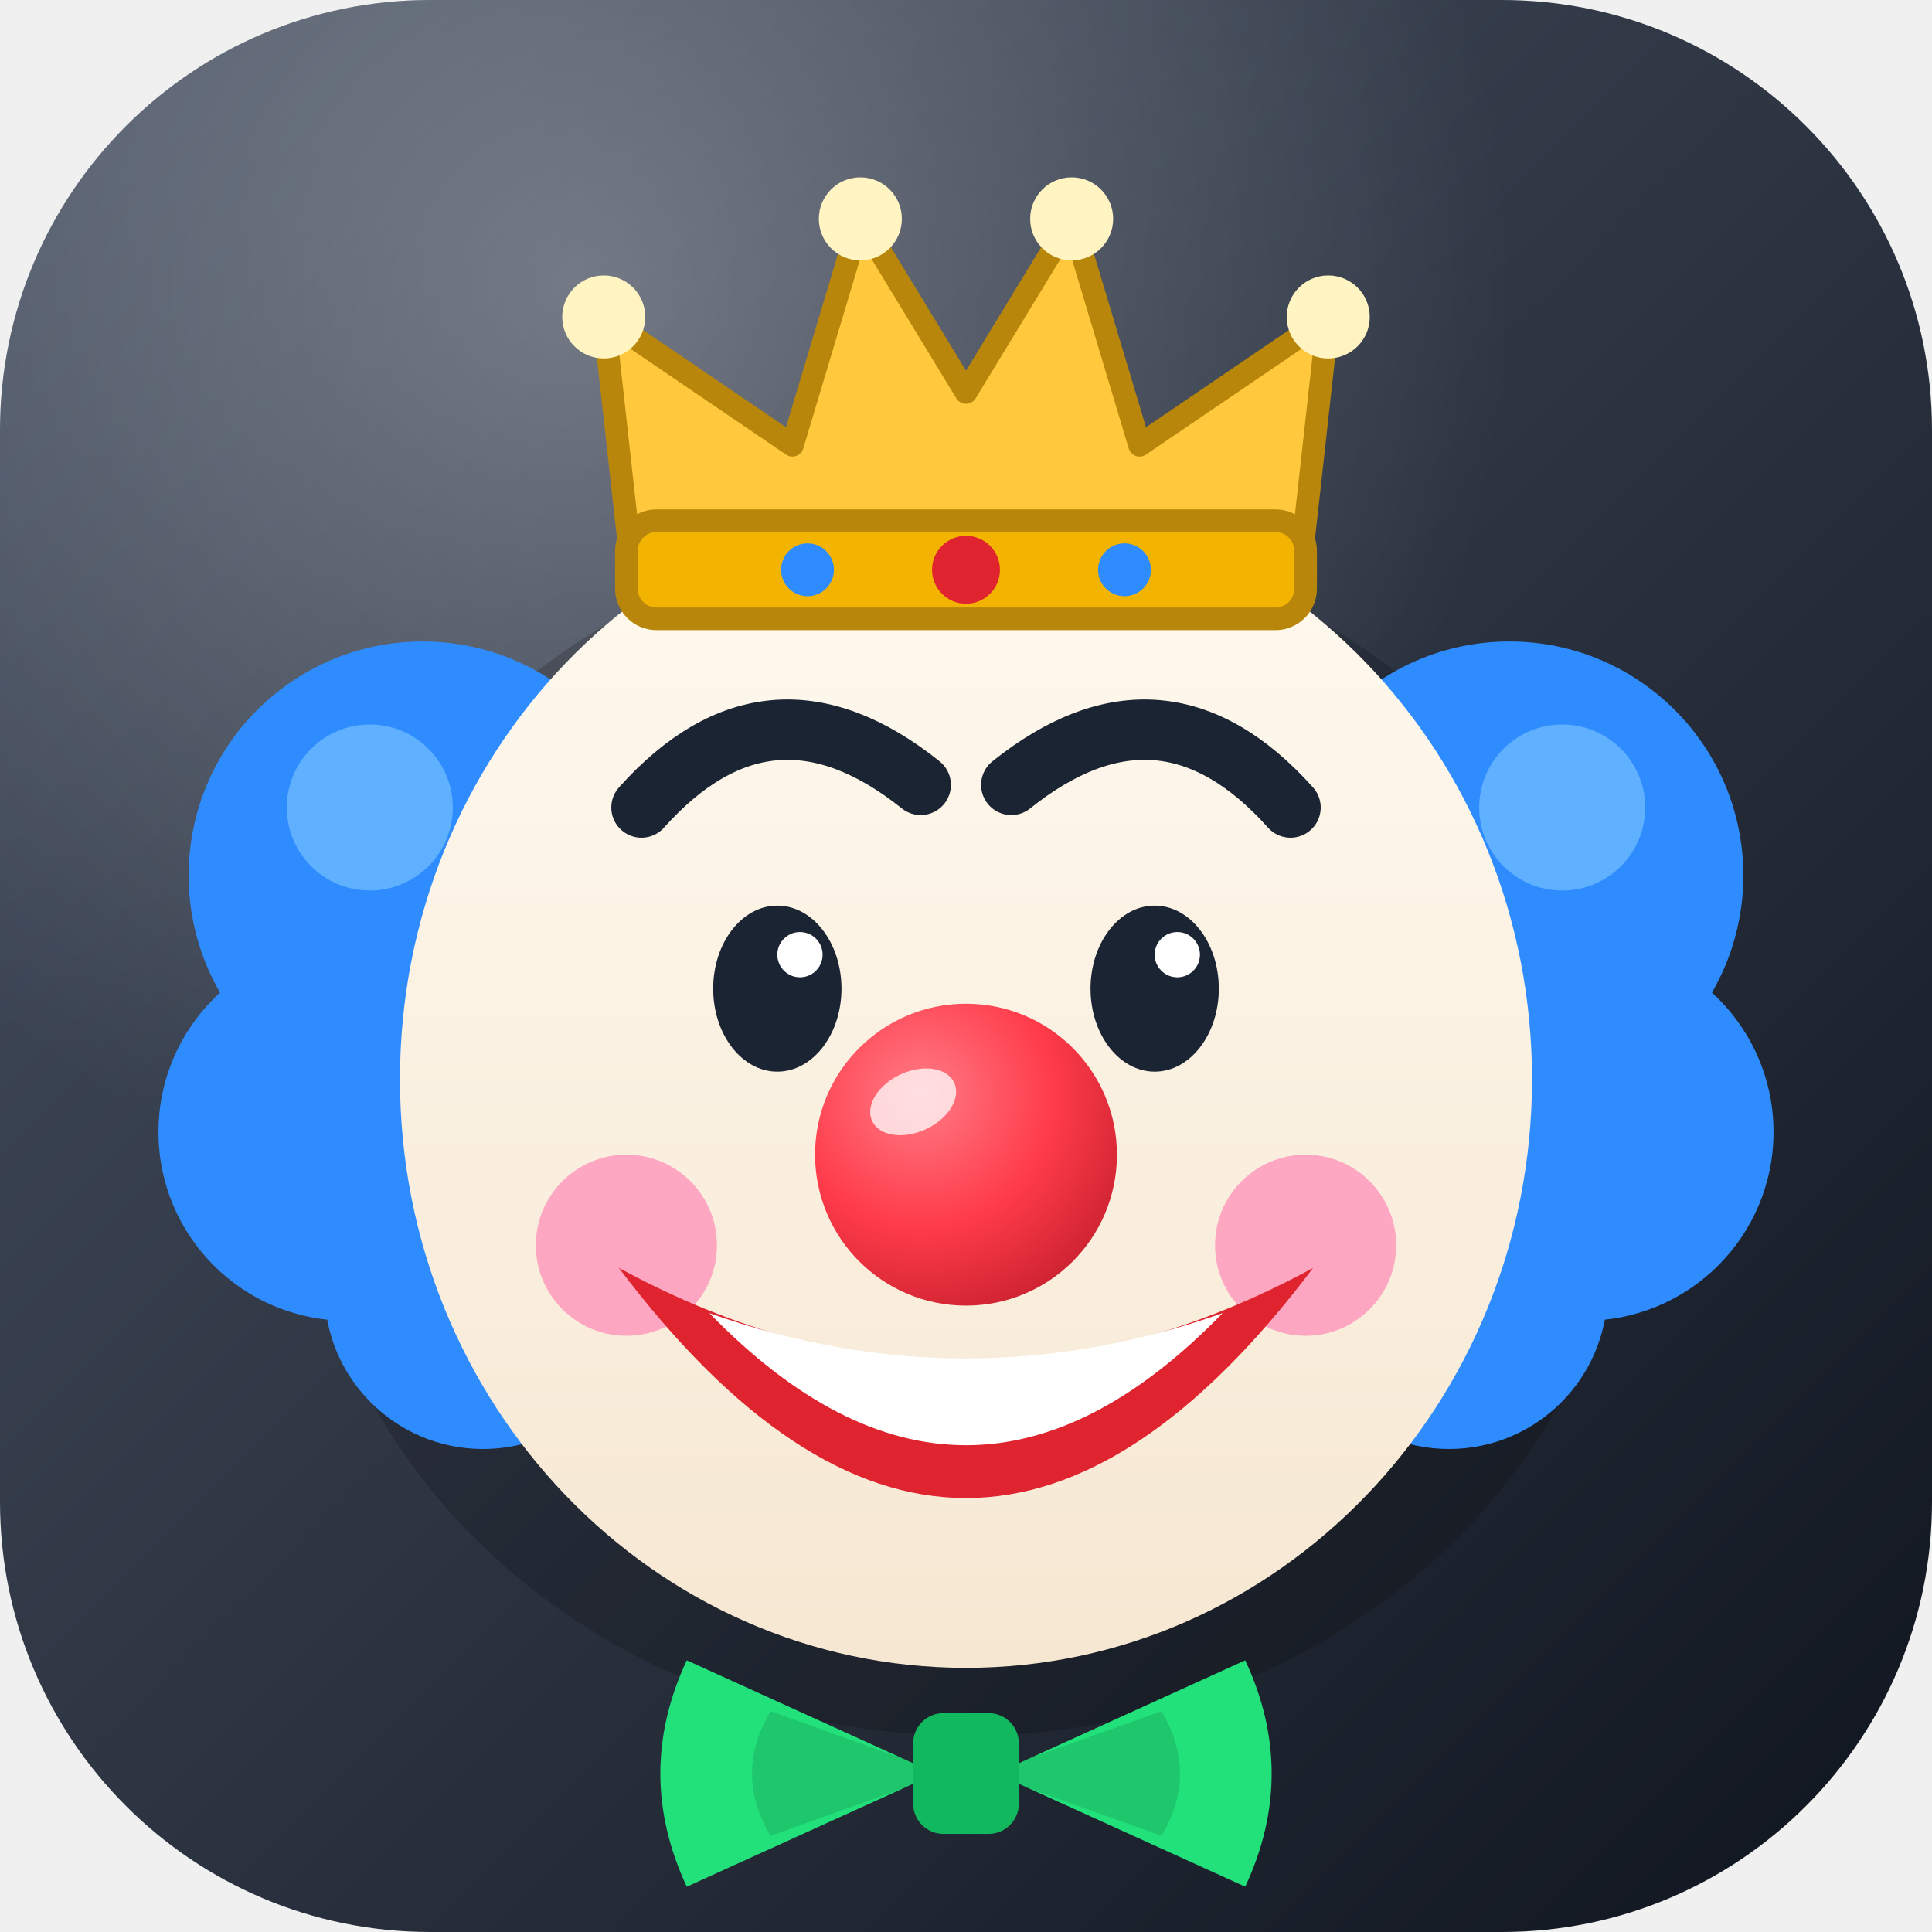
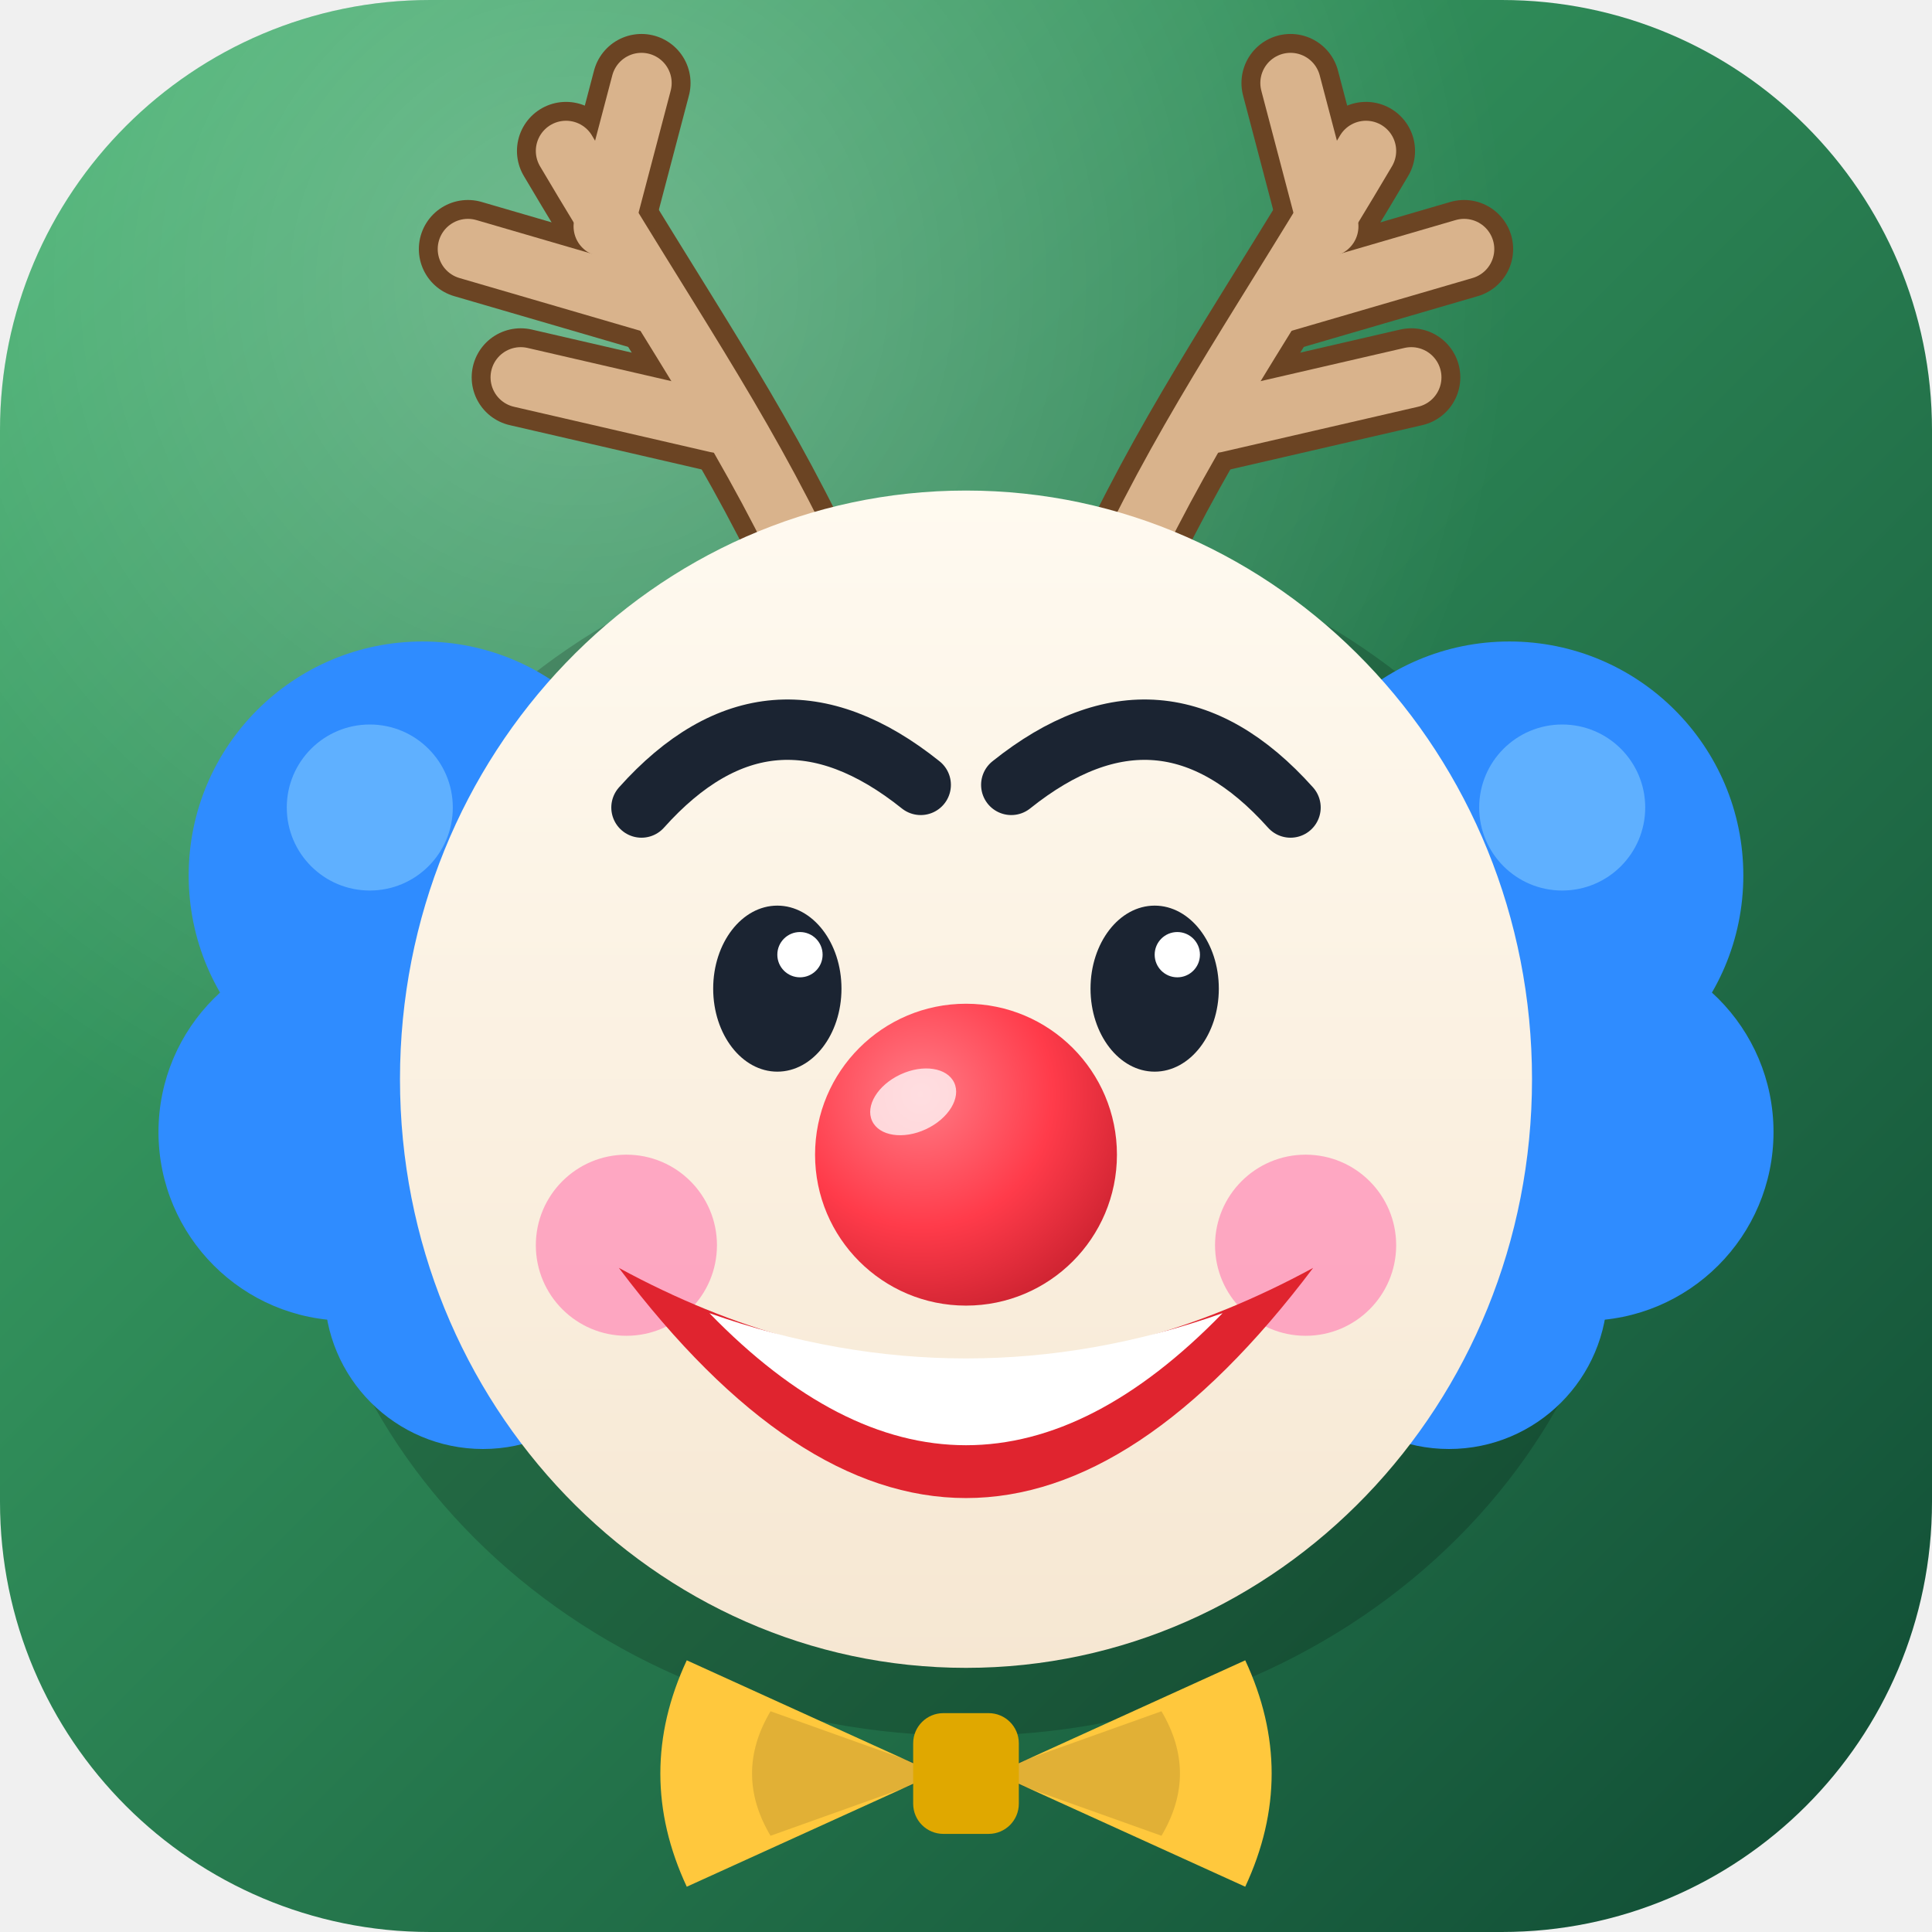
<svg xmlns="http://www.w3.org/2000/svg" viewBox="0 0 512 512">
  <defs>
    <linearGradient id="bg" x1="0" y1="0" x2="1" y2="1">
-       <stop offset="0" stop-color="#4b5567" />
-       <stop offset="1" stop-color="#0f141d" />
+       <stop offset="0" stop-color="#43b36f" />
+       <stop offset="1" stop-color="#0f4a33" />
    </linearGradient>
    <radialGradient id="glow" cx=".3" cy=".15" r=".8">
      <stop offset="0" stop-color="#fff" stop-opacity=".28" />
      <stop offset=".6" stop-color="#fff" stop-opacity="0" />
    </radialGradient>
    <radialGradient id="nose" cx=".35" cy=".3" r=".8">
      <stop offset="0" stop-color="#ff7b86" />
      <stop offset=".55" stop-color="#ff3b4a" />
      <stop offset="1" stop-color="#c8202e" />
    </radialGradient>
    <linearGradient id="face" x1="0" y1="0" x2="0" y2="1">
      <stop offset="0" stop-color="#fffaf0" />
      <stop offset="1" stop-color="#f6e7d2" />
    </linearGradient>
  </defs>
  <rect width="512" height="512" rx="114" fill="url(#bg)" />
  <rect width="512" height="512" rx="114" fill="url(#glow)" />
  <ellipse cx="256" cy="300" rx="176" ry="160" fill="#000" opacity=".18" />
  <g fill="#2f8cff">
    <circle cx="112" cy="232" r="62" />
    <circle cx="92" cy="300" r="50" />
    <circle cx="128" cy="342" r="42" />
    <circle cx="400" cy="232" r="62" />
    <circle cx="420" cy="300" r="50" />
    <circle cx="384" cy="342" r="42" />
  </g>
  <g fill="#5fb0ff">
    <circle cx="98" cy="214" r="22" />
    <circle cx="414" cy="214" r="22" />
  </g>
+   <g fill="none" stroke-linecap="round" stroke-linejoin="round">
+     <g stroke="#6b4423" stroke-width="26">
+       <path d="M214 150 C196 112 176 84 150 40" />
+       <path d="M190 112 L138 100" />
+       <path d="M172 80 L124 66" />
+       <path d="M160 60 L170 22" />
+       <path d="M298 150 C316 112 336 84 362 40" />
+       <path d="M322 112 L374 100" />
+       <path d="M340 80 L388 66" />
+       <path d="M352 60 L342 22" />
+     </g>
+     <g stroke="#d9b38c" stroke-width="16">
+       <path d="M214 150 C196 112 176 84 150 40" />
+       <path d="M190 112 L138 100" />
+       <path d="M172 80 L124 66" />
+       <path d="M160 60 L170 22" />
+       <path d="M298 150 C316 112 336 84 362 40" />
+       <path d="M322 112 L374 100" />
+       <path d="M340 80 L388 66" />
+       <path d="M352 60 L342 22" />
+     </g>
+   </g>
  <ellipse cx="256" cy="286" rx="150" ry="156" fill="url(#face)" />
  <circle cx="166" cy="330" r="24" fill="#ff8fb8" opacity=".75" />
  <circle cx="346" cy="330" r="24" fill="#ff8fb8" opacity=".75" />
  <path d="M170 214 q34 -38 74 -6" fill="none" stroke="#1b2432" stroke-width="16" stroke-linecap="round" />
  <path d="M342 214 q-34 -38 -74 -6" fill="none" stroke="#1b2432" stroke-width="16" stroke-linecap="round" />
  <ellipse cx="206" cy="262" rx="17" ry="22" fill="#1b2432" />
  <ellipse cx="306" cy="262" rx="17" ry="22" fill="#1b2432" />
  <circle cx="212" cy="253" r="6" fill="#fff" />
  <circle cx="312" cy="253" r="6" fill="#fff" />
  <path d="M164 336 Q256 458 348 336 Q256 386 164 336 Z" fill="#e0242f" />
  <path d="M188 348 Q256 418 324 348 Q256 372 188 348 Z" fill="#fff" />
  <circle cx="256" cy="306" r="40" fill="url(#nose)" />
  <ellipse cx="242" cy="292" rx="12" ry="8" fill="#fff" opacity=".75" transform="rotate(-25 242 292)" />
-   <g stroke="#b8860b" stroke-width="6" stroke-linejoin="round">
-     <path d="M168 156 L160 84 L210 118 L228 58 L256 104 L284 58 L302 118 L352 84 L344 156 Z" fill="#ffc83d" />
-     <rect x="166" y="138" width="180" height="26" rx="8" fill="#f2b400" />
-   </g>
-   <circle cx="160" cy="84" r="11" fill="#fff4c2" />
-   <circle cx="228" cy="58" r="11" fill="#fff4c2" />
-   <circle cx="284" cy="58" r="11" fill="#fff4c2" />
-   <circle cx="352" cy="84" r="11" fill="#fff4c2" />
-   <circle cx="256" cy="151" r="9" fill="#e0242f" />
-   <circle cx="214" cy="151" r="7" fill="#2f8cff" />
-   <circle cx="298" cy="151" r="7" fill="#2f8cff" />
  <g transform="translate(256 470)">
-     <path d="M-8 0 L-74 -30 Q-88 0 -74 30 Z" fill="#22e07a" />
-     <path d="M8 0 L74 -30 Q88 0 74 30 Z" fill="#22e07a" />
+     <path d="M-8 0 L-74 -30 Q-88 0 -74 30 Z" fill="#ffc83d" />
+     <path d="M8 0 L74 -30 Q88 0 74 30 Z" fill="#ffc83d" />
    <path d="M-8 0 L-74 -30 Q-88 0 -74 30 Z" fill="#000" opacity=".12" transform="scale(.7 .55)" />
    <path d="M8 0 L74 -30 Q88 0 74 30 Z" fill="#000" opacity=".12" transform="scale(.7 .55)" />
-     <rect x="-14" y="-16" width="28" height="32" rx="8" fill="#12b85e" />
+     <rect x="-14" y="-16" width="28" height="32" rx="8" fill="#e0a800" />
  </g>
</svg>
